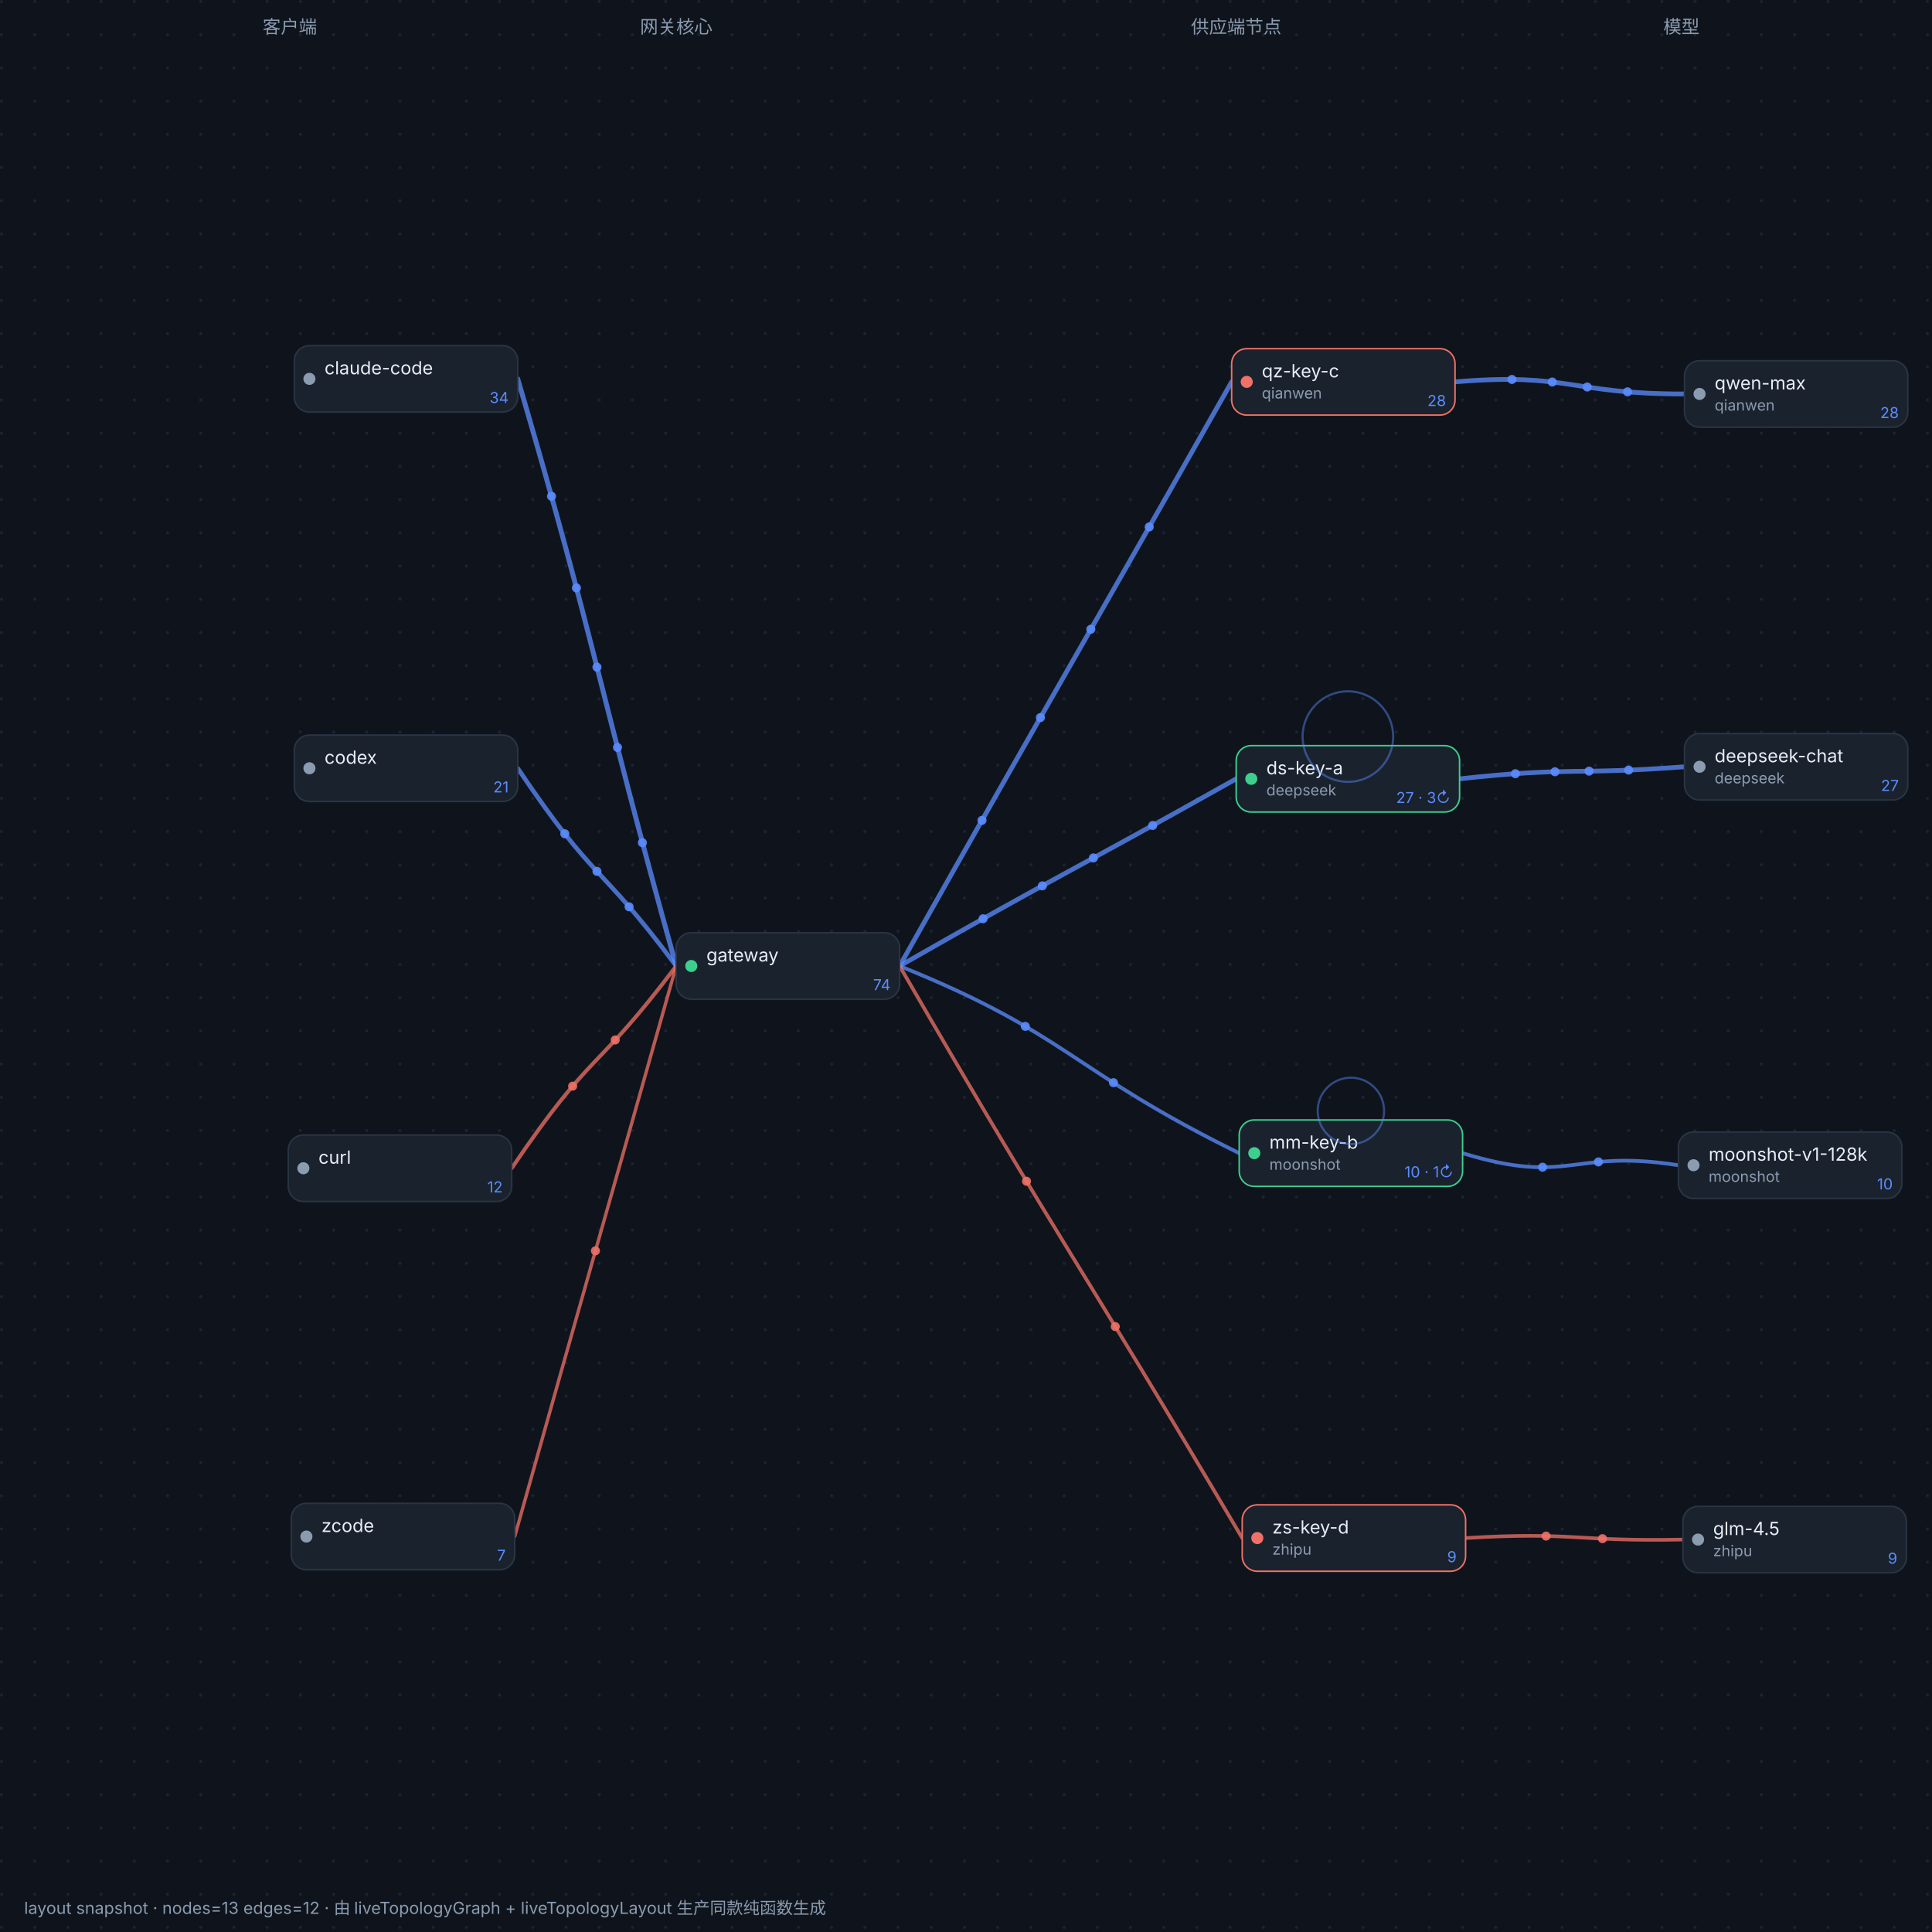
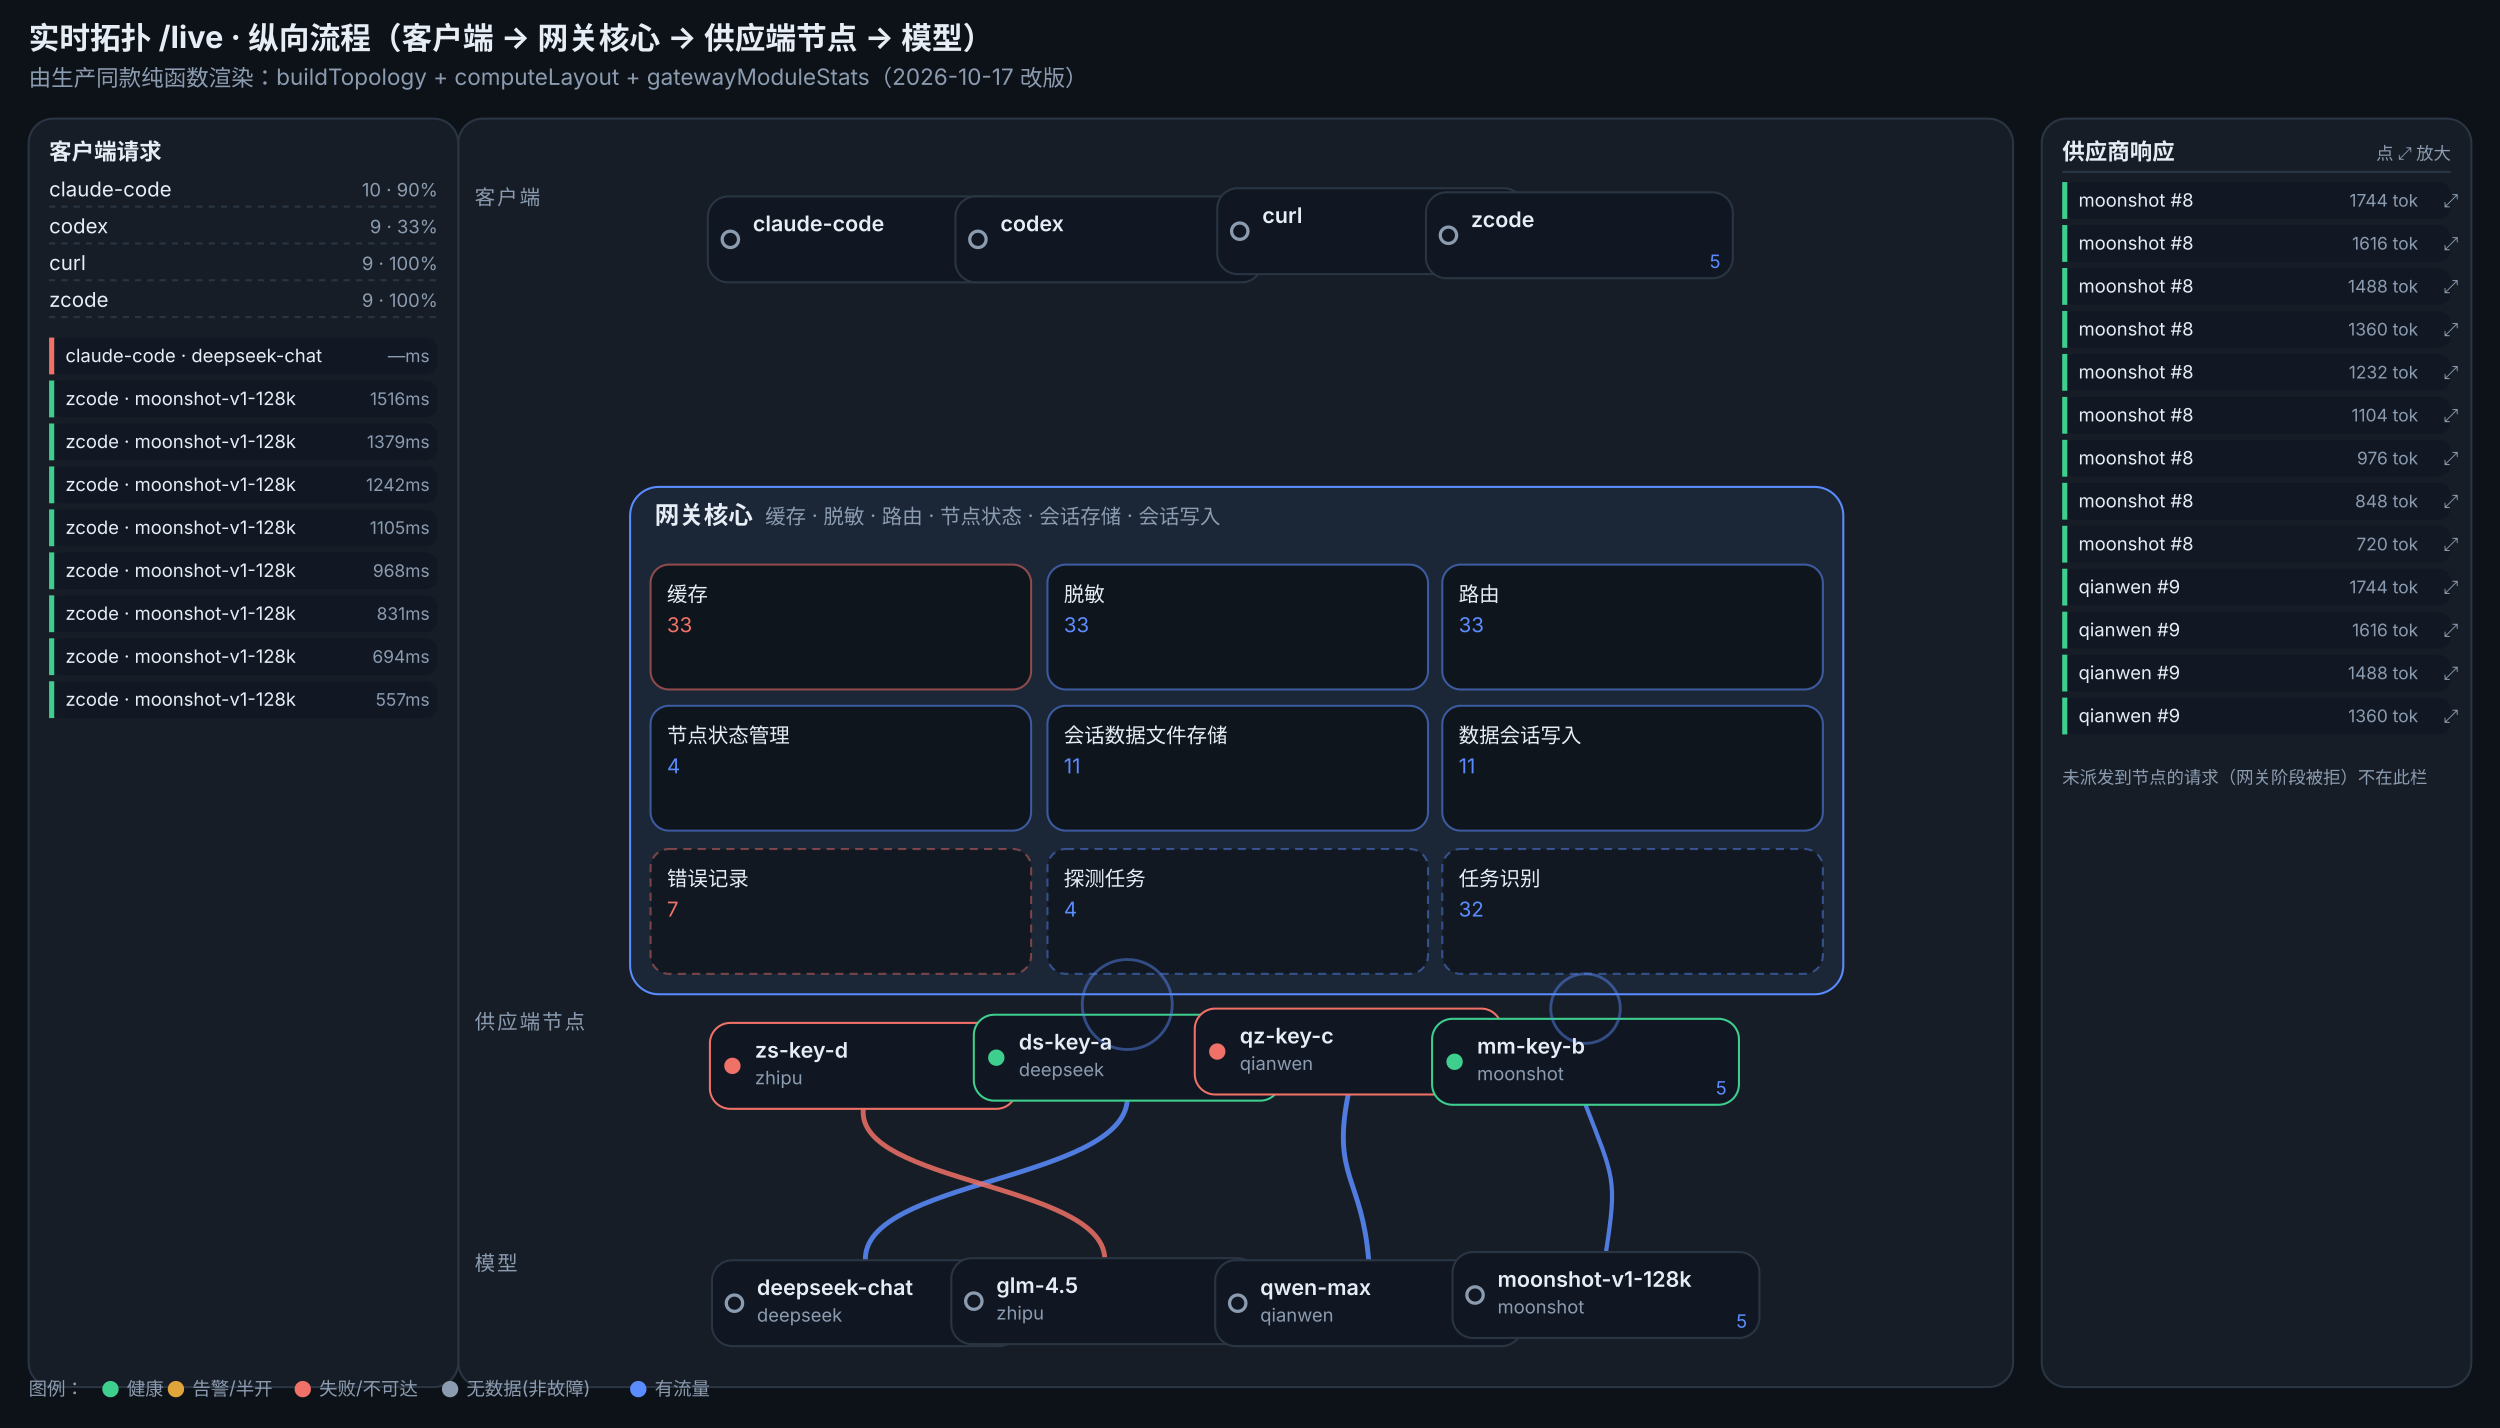
- <svg xmlns="http://www.w3.org/2000/svg" width="1280" height="1280" viewBox="0 0 1280 1280">
-   <rect width="1280" height="1280" fill="#0f141c" />
-   <defs>
-     <pattern id="g" width="22" height="22" patternUnits="userSpaceOnUse">
-       <circle cx="1" cy="1" r="1" fill="#1c2333" />
-     </pattern>
-   </defs>
-   <rect width="1280" height="1280" fill="url(#g)" />
-   <path d="M343 251 C395.5 429.732 395.5 451.807 448 640" fill="none" stroke="#5b8cff" stroke-width="3.27" opacity="0.75" stroke-linecap="round" />
-   <circle cx="365.4" cy="328.8" r="3" fill="#5b8cff" opacity="0.9" />
-   <circle cx="381.9" cy="389.5" r="3" fill="#5b8cff" opacity="0.9" />
-   <circle cx="395.5" cy="442.0" r="3" fill="#5b8cff" opacity="0.9" />
-   <circle cx="409.1" cy="495.2" r="3" fill="#5b8cff" opacity="0.9" />
-   <circle cx="425.6" cy="558.3" r="3" fill="#5b8cff" opacity="0.9" />
-   <path d="M596 640 C707.5 576.272 707.5 578.691 819 516" fill="none" stroke="#5b8cff" stroke-width="3.12" opacity="0.75" stroke-linecap="round" />
-   <circle cx="651.3" cy="608.7" r="3" fill="#5b8cff" opacity="0.9" />
-   <circle cx="690.6" cy="586.9" r="3" fill="#5b8cff" opacity="0.9" />
-   <circle cx="724.4" cy="568.4" r="3" fill="#5b8cff" opacity="0.9" />
-   <circle cx="763.7" cy="546.9" r="3" fill="#5b8cff" opacity="0.9" />
-   <path d="M967 516 C1041.5 507.86 1041.5 513.656 1116 508" fill="none" stroke="#5b8cff" stroke-width="3.12" opacity="0.75" stroke-linecap="round" />
-   <circle cx="1004.0" cy="512.6" r="3" fill="#5b8cff" opacity="0.9" />
-   <circle cx="1030.2" cy="511.3" r="3" fill="#5b8cff" opacity="0.9" />
-   <circle cx="1052.8" cy="510.9" r="3" fill="#5b8cff" opacity="0.9" />
-   <circle cx="1079.0" cy="510.2" r="3" fill="#5b8cff" opacity="0.9" />
-   <path d="M596 640 C706 444.988 706 447.105 816 253" fill="none" stroke="#5b8cff" stroke-width="3.14" opacity="0.75" stroke-linecap="round" />
-   <circle cx="650.6" cy="543.5" r="3" fill="#5b8cff" opacity="0.9" />
-   <circle cx="689.3" cy="475.4" r="3" fill="#5b8cff" opacity="0.9" />
-   <circle cx="722.7" cy="416.9" r="3" fill="#5b8cff" opacity="0.9" />
-   <circle cx="761.4" cy="349.1" r="3" fill="#5b8cff" opacity="0.9" />
-   <path d="M964 253 C1040 246.632 1040 261.147 1116 261" fill="none" stroke="#5b8cff" stroke-width="3.14" opacity="0.75" stroke-linecap="round" />
-   <circle cx="1001.7" cy="251.4" r="3" fill="#5b8cff" opacity="0.9" />
-   <circle cx="1028.4" cy="253.1" r="3" fill="#5b8cff" opacity="0.9" />
-   <circle cx="1051.6" cy="256.4" r="3" fill="#5b8cff" opacity="0.9" />
-   <circle cx="1078.3" cy="259.6" r="3" fill="#5b8cff" opacity="0.9" />
-   <path d="M343 509 C395.5 586.92 395.5 569.532 448 640" fill="none" stroke="#5b8cff" stroke-width="2.95" opacity="0.75" stroke-linecap="round" />
-   <circle cx="374.2" cy="552.4" r="3" fill="#5b8cff" opacity="0.9" />
-   <circle cx="395.5" cy="577.3" r="3" fill="#5b8cff" opacity="0.9" />
-   <circle cx="416.8" cy="600.8" r="3" fill="#5b8cff" opacity="0.9" />
-   <path d="M339 774 C393.5 693.608 393.5 712.357 448 640" fill="none" stroke="#f07167" stroke-width="2.58" opacity="0.75" stroke-linecap="round" />
-   <circle cx="379.4" cy="719.6" r="3" fill="#f07167" opacity="0.9" />
-   <circle cx="407.6" cy="689.0" r="3" fill="#f07167" opacity="0.9" />
-   <path d="M596 640 C708.5 685.332 708.5 708.667 821 764" fill="none" stroke="#5b8cff" stroke-width="2.47" opacity="0.75" stroke-linecap="round" />
-   <circle cx="679.3" cy="680.0" r="3" fill="#5b8cff" opacity="0.9" />
-   <circle cx="737.7" cy="717.3" r="3" fill="#5b8cff" opacity="0.9" />
-   <path d="M969 764 C1040.5 785.892 1040.5 760.843 1112 772" fill="none" stroke="#5b8cff" stroke-width="2.47" opacity="0.75" stroke-linecap="round" />
-   <circle cx="1022.0" cy="773.3" r="3" fill="#5b8cff" opacity="0.9" />
-   <circle cx="1059.0" cy="769.8" r="3" fill="#5b8cff" opacity="0.9" />
-   <path d="M596 640 C709.5 835.764 709.5 826.994 823 1019" fill="none" stroke="#f07167" stroke-width="2.40" opacity="0.75" stroke-linecap="round" />
-   <circle cx="680.1" cy="782.6" r="3" fill="#f07167" opacity="0.9" />
-   <circle cx="738.9" cy="878.9" r="3" fill="#f07167" opacity="0.9" />
-   <path d="M971 1019 C1043 1014.676 1043 1021.43 1115 1020" fill="none" stroke="#f07167" stroke-width="2.40" opacity="0.75" stroke-linecap="round" />
-   <circle cx="1024.3" cy="1017.7" r="3" fill="#f07167" opacity="0.9" />
-   <circle cx="1061.7" cy="1019.4" r="3" fill="#f07167" opacity="0.9" />
-   <path d="M341 1018 C394.5 827.74 394.5 829.504 448 640" fill="none" stroke="#f07167" stroke-width="2.24" opacity="0.75" stroke-linecap="round" />
-   <circle cx="394.5" cy="828.7" r="3" fill="#f07167" opacity="0.9" />
-   <text x="192" y="22" fill="#8b9bb0" font-size="12" text-anchor="middle" font-family="-apple-system,sans-serif">客户端</text>
-   <text x="448" y="22" fill="#8b9bb0" font-size="12" text-anchor="middle" font-family="-apple-system,sans-serif">网关核心</text>
-   <text x="819" y="22" fill="#8b9bb0" font-size="12" text-anchor="middle" font-family="-apple-system,sans-serif">供应端节点</text>
-   <text x="1114" y="22" fill="#8b9bb0" font-size="12" text-anchor="middle" font-family="-apple-system,sans-serif">模型</text>
-   <rect x="195" y="229" width="148" height="44" rx="10" fill="#1a222d" stroke="#2a3544" />
-   <circle cx="205" cy="251" r="4" fill="#8b9bb0" />
-   <text x="215" y="248" fill="#e8eef7" font-size="12" font-family="-apple-system,sans-serif">claude-code</text>
-   <text x="337" y="267" fill="#5b8cff" font-size="10" text-anchor="end" font-family="-apple-system,sans-serif">34</text>
-   <rect x="195" y="487" width="148" height="44" rx="10" fill="#1a222d" stroke="#2a3544" />
-   <circle cx="205" cy="509" r="4" fill="#8b9bb0" />
-   <text x="215" y="506" fill="#e8eef7" font-size="12" font-family="-apple-system,sans-serif">codex</text>
-   <text x="337" y="525" fill="#5b8cff" font-size="10" text-anchor="end" font-family="-apple-system,sans-serif">21</text>
-   <rect x="191" y="752" width="148" height="44" rx="10" fill="#1a222d" stroke="#2a3544" />
-   <circle cx="201" cy="774" r="4" fill="#8b9bb0" />
-   <text x="211" y="771" fill="#e8eef7" font-size="12" font-family="-apple-system,sans-serif">curl</text>
-   <text x="333" y="790" fill="#5b8cff" font-size="10" text-anchor="end" font-family="-apple-system,sans-serif">12</text>
-   <rect x="193" y="996" width="148" height="44" rx="10" fill="#1a222d" stroke="#2a3544" />
-   <circle cx="203" cy="1018" r="4" fill="#8b9bb0" />
-   <text x="213" y="1015" fill="#e8eef7" font-size="12" font-family="-apple-system,sans-serif">zcode</text>
-   <text x="335" y="1034" fill="#5b8cff" font-size="10" text-anchor="end" font-family="-apple-system,sans-serif">7</text>
-   <rect x="448" y="618" width="148" height="44" rx="10" fill="#1a222d" stroke="#2a3544" />
-   <circle cx="458" cy="640" r="4" fill="#3ecf8e" />
-   <text x="468" y="637" fill="#e8eef7" font-size="12" font-family="-apple-system,sans-serif">gateway</text>
-   <text x="590" y="656" fill="#5b8cff" font-size="10" text-anchor="end" font-family="-apple-system,sans-serif">74</text>
-   <rect x="816" y="231" width="148" height="44" rx="10" fill="#1a222d" stroke="#f07167" />
-   <circle cx="826" cy="253" r="4" fill="#f07167" />
-   <text x="836" y="250" fill="#e8eef7" font-size="12" font-family="-apple-system,sans-serif">qz-key-c</text>
-   <text x="836" y="264" fill="#8b9bb0" font-size="10" font-family="-apple-system,sans-serif">qianwen</text>
-   <text x="958" y="269" fill="#5b8cff" font-size="10" text-anchor="end" font-family="-apple-system,sans-serif">28</text>
-   <rect x="819" y="494" width="148" height="44" rx="10" fill="#1a222d" stroke="#3ecf8e" />
-   <circle cx="829" cy="516" r="4" fill="#3ecf8e" />
-   <text x="839" y="513" fill="#e8eef7" font-size="12" font-family="-apple-system,sans-serif">ds-key-a</text>
-   <text x="839" y="527" fill="#8b9bb0" font-size="10" font-family="-apple-system,sans-serif">deepseek</text>
-   <text x="961" y="532" fill="#5b8cff" font-size="10" text-anchor="end" font-family="-apple-system,sans-serif">27 · 3↻</text>
-   <circle cx="893" cy="488" r="30" fill="none" stroke="#5b8cff" stroke-width="1.4" opacity="0.45" />
-   <rect x="821" y="742" width="148" height="44" rx="10" fill="#1a222d" stroke="#3ecf8e" />
-   <circle cx="831" cy="764" r="4" fill="#3ecf8e" />
-   <text x="841" y="761" fill="#e8eef7" font-size="12" font-family="-apple-system,sans-serif">mm-key-b</text>
-   <text x="841" y="775" fill="#8b9bb0" font-size="10" font-family="-apple-system,sans-serif">moonshot</text>
-   <text x="963" y="780" fill="#5b8cff" font-size="10" text-anchor="end" font-family="-apple-system,sans-serif">10 · 1↻</text>
-   <circle cx="895" cy="736" r="22" fill="none" stroke="#5b8cff" stroke-width="1.4" opacity="0.45" />
-   <rect x="823" y="997" width="148" height="44" rx="10" fill="#1a222d" stroke="#f07167" />
-   <circle cx="833" cy="1019" r="4" fill="#f07167" />
-   <text x="843" y="1016" fill="#e8eef7" font-size="12" font-family="-apple-system,sans-serif">zs-key-d</text>
-   <text x="843" y="1030" fill="#8b9bb0" font-size="10" font-family="-apple-system,sans-serif">zhipu</text>
-   <text x="965" y="1035" fill="#5b8cff" font-size="10" text-anchor="end" font-family="-apple-system,sans-serif">9</text>
-   <rect x="1116" y="239" width="148" height="44" rx="10" fill="#1a222d" stroke="#2a3544" />
-   <circle cx="1126" cy="261" r="4" fill="#8b9bb0" />
-   <text x="1136" y="258" fill="#e8eef7" font-size="12" font-family="-apple-system,sans-serif">qwen-max</text>
-   <text x="1136" y="272" fill="#8b9bb0" font-size="10" font-family="-apple-system,sans-serif">qianwen</text>
-   <text x="1258" y="277" fill="#5b8cff" font-size="10" text-anchor="end" font-family="-apple-system,sans-serif">28</text>
-   <rect x="1116" y="486" width="148" height="44" rx="10" fill="#1a222d" stroke="#2a3544" />
-   <circle cx="1126" cy="508" r="4" fill="#8b9bb0" />
-   <text x="1136" y="505" fill="#e8eef7" font-size="12" font-family="-apple-system,sans-serif">deepseek-chat</text>
-   <text x="1136" y="519" fill="#8b9bb0" font-size="10" font-family="-apple-system,sans-serif">deepseek</text>
-   <text x="1258" y="524" fill="#5b8cff" font-size="10" text-anchor="end" font-family="-apple-system,sans-serif">27</text>
-   <rect x="1112" y="750" width="148" height="44" rx="10" fill="#1a222d" stroke="#2a3544" />
-   <circle cx="1122" cy="772" r="4" fill="#8b9bb0" />
-   <text x="1132" y="769" fill="#e8eef7" font-size="12" font-family="-apple-system,sans-serif">moonshot-v1-128k</text>
-   <text x="1132" y="783" fill="#8b9bb0" font-size="10" font-family="-apple-system,sans-serif">moonshot</text>
-   <text x="1254" y="788" fill="#5b8cff" font-size="10" text-anchor="end" font-family="-apple-system,sans-serif">10</text>
-   <rect x="1115" y="998" width="148" height="44" rx="10" fill="#1a222d" stroke="#2a3544" />
-   <circle cx="1125" cy="1020" r="4" fill="#8b9bb0" />
-   <text x="1135" y="1017" fill="#e8eef7" font-size="12" font-family="-apple-system,sans-serif">glm-4.5</text>
-   <text x="1135" y="1031" fill="#8b9bb0" font-size="10" font-family="-apple-system,sans-serif">zhipu</text>
-   <text x="1257" y="1036" fill="#5b8cff" font-size="10" text-anchor="end" font-family="-apple-system,sans-serif">9</text>
-   <text x="16" y="1268" fill="#8b9bb0" font-size="11" font-family="-apple-system,sans-serif">layout snapshot · nodes=13 edges=12 · 由 liveTopologyGraph + liveTopologyLayout 生产同款纯函数生成</text>
+ <svg xmlns="http://www.w3.org/2000/svg" width="1222" height="698" viewBox="0 0 1222 698" font-family="-apple-system,BlinkMacSystemFont,'PingFang SC','Hiragino Sans GB','Microsoft YaHei',sans-serif">
+   <rect width="1222" height="698" fill="#0d1218" />
+   <text x="14" y="24" fill="#e6edf5" font-size="15" font-weight="700">实时拓扑 /live · 纵向流程（客户端 → 网关核心 → 供应端节点 → 模型）</text>
+   <text x="14" y="42" fill="#8b9bb0" font-size="11">由生产同款纯函数渲染：buildTopology + computeLayout + gatewayModuleStats（2026-10-17 改版）</text>
+   <g transform="translate(224,58)">
+     <rect width="760" height="620" rx="12" fill="#161d26" stroke="#2a3544" />
+     <text x="8" y="42" fill="#8b9bb0" font-size="10" letter-spacing="1">客户端</text>
+     <text x="8" y="445" fill="#8b9bb0" font-size="10" letter-spacing="1">供应端节点</text>
+     <text x="8" y="563" fill="#8b9bb0" font-size="10" letter-spacing="1">模型</text>
+     <rect x="84" y="180" width="593" height="248" rx="14" fill="#5b8cff14" stroke="#5b8cff" />
+     <text x="96" y="198" fill="#e6edf5" font-size="12" font-weight="700">网关核心</text>
+     <text x="150" y="198" fill="#8b9bb0" font-size="10">缓存 · 脱敏 · 路由 · 节点状态 · 会话存储 · 会话写入</text>
+     <g transform="translate(84,180)">
+       <rect x="10" y="38" width="186" height="61" rx="9" fill="#0f151d" stroke="#f07167" stroke-opacity="0.55" opacity="1" />
+       <text x="18" y="56" fill="#e6edf5" font-size="10">缓存</text>
+       <text x="18" y="71" fill="#f07167" font-size="10" font-variant-numeric="tabular-nums">33</text>
+       <rect x="204" y="38" width="186" height="61" rx="9" fill="#0f151d" stroke="#5b8cff" stroke-opacity="0.55" opacity="1" />
+       <text x="212" y="56" fill="#e6edf5" font-size="10">脱敏</text>
+       <text x="212" y="71" fill="#5b8cff" font-size="10" font-variant-numeric="tabular-nums">33</text>
+       <rect x="397" y="38" width="186" height="61" rx="9" fill="#0f151d" stroke="#5b8cff" stroke-opacity="0.55" opacity="1" />
+       <text x="405" y="56" fill="#e6edf5" font-size="10">路由</text>
+       <text x="405" y="71" fill="#5b8cff" font-size="10" font-variant-numeric="tabular-nums">33</text>
+       <rect x="10" y="107" width="186" height="61" rx="9" fill="#0f151d" stroke="#5b8cff" stroke-opacity="0.55" opacity="1" />
+       <text x="18" y="125" fill="#e6edf5" font-size="10">节点状态管理</text>
+       <text x="18" y="140" fill="#5b8cff" font-size="10" font-variant-numeric="tabular-nums">4</text>
+       <rect x="204" y="107" width="186" height="61" rx="9" fill="#0f151d" stroke="#5b8cff" stroke-opacity="0.55" opacity="1" />
+       <text x="212" y="125" fill="#e6edf5" font-size="10">会话数据文件存储</text>
+       <text x="212" y="140" fill="#5b8cff" font-size="10" font-variant-numeric="tabular-nums">11</text>
+       <rect x="397" y="107" width="186" height="61" rx="9" fill="#0f151d" stroke="#5b8cff" stroke-opacity="0.55" opacity="1" />
+       <text x="405" y="125" fill="#e6edf5" font-size="10">数据会话写入</text>
+       <text x="405" y="140" fill="#5b8cff" font-size="10" font-variant-numeric="tabular-nums">11</text>
+       <rect x="10" y="177" width="186" height="61" rx="9" fill="#0f151d" stroke="#f07167" stroke-opacity="0.55" stroke-dasharray="4 3" opacity="0.82" />
+       <text x="18" y="195" fill="#e6edf5" font-size="10">错误记录</text>
+       <text x="18" y="210" fill="#f07167" font-size="10" font-variant-numeric="tabular-nums">7</text>
+       <rect x="204" y="177" width="186" height="61" rx="9" fill="#0f151d" stroke="#5b8cff" stroke-opacity="0.55" stroke-dasharray="4 3" opacity="0.82" />
+       <text x="212" y="195" fill="#e6edf5" font-size="10">探测任务</text>
+       <text x="212" y="210" fill="#5b8cff" font-size="10" font-variant-numeric="tabular-nums">4</text>
+       <rect x="397" y="177" width="186" height="61" rx="9" fill="#0f151d" stroke="#5b8cff" stroke-opacity="0.55" stroke-dasharray="4 3" opacity="0.82" />
+       <text x="405" y="195" fill="#e6edf5" font-size="10">任务识别</text>
+       <text x="405" y="210" fill="#5b8cff" font-size="10" font-variant-numeric="tabular-nums">32</text>
+     </g>
+     <path d="M327,480 C323.78,519 197.712,519 199,558" fill="none" stroke="#5b8cff" stroke-width="2.4" stroke-opacity="0.85" />
+     <path d="M198,484 C194.248,520.5 314.499,520.5 316,557" fill="none" stroke="#f07167" stroke-width="2.4" stroke-opacity="0.85" />
+     <path d="M435,477 C426.936,517.5 441.774,517.5 445,558" fill="none" stroke="#5b8cff" stroke-width="2.4" stroke-opacity="0.85" />
+     <path d="M551,482 C564.916,518 566.566,518 561,554" fill="none" stroke="#5b8cff" stroke-width="2.045" stroke-opacity="0.85" />
+     <rect x="122" y="38" width="150" height="42" rx="10" fill="#101722" stroke="#2a3544" />
+     <circle cx="133" cy="59" r="4" fill="none" stroke="#8b9bb0" stroke-width="1.6" />
+     <text x="144" y="55" fill="#e6edf5" font-size="10.5" font-weight="600">claude-code</text>
+     <text x="266" y="75" fill="#5b8cff" font-size="9" text-anchor="end" font-variant-numeric="tabular-nums">10</text>
+     <rect x="243" y="38" width="150" height="42" rx="10" fill="#101722" stroke="#2a3544" />
+     <circle cx="254" cy="59" r="4" fill="none" stroke="#8b9bb0" stroke-width="1.6" />
+     <text x="265" y="55" fill="#e6edf5" font-size="10.5" font-weight="600">codex</text>
+     <text x="387" y="75" fill="#5b8cff" font-size="9" text-anchor="end" font-variant-numeric="tabular-nums">9</text>
+     <rect x="371" y="34" width="150" height="42" rx="10" fill="#101722" stroke="#2a3544" />
+     <circle cx="382" cy="55" r="4" fill="none" stroke="#8b9bb0" stroke-width="1.6" />
+     <text x="393" y="51" fill="#e6edf5" font-size="10.5" font-weight="600">curl</text>
+     <text x="515" y="71" fill="#5b8cff" font-size="9" text-anchor="end" font-variant-numeric="tabular-nums">9</text>
+     <rect x="473" y="36" width="150" height="42" rx="10" fill="#101722" stroke="#2a3544" />
+     <circle cx="484" cy="57" r="4" fill="none" stroke="#8b9bb0" stroke-width="1.6" />
+     <text x="495" y="53" fill="#e6edf5" font-size="10.5" font-weight="600">zcode</text>
+     <text x="617" y="73" fill="#5b8cff" font-size="9" text-anchor="end" font-variant-numeric="tabular-nums">5</text>
+     <rect x="123" y="442" width="150" height="42" rx="10" fill="#101722" stroke="#f07167" />
+     <circle cx="134" cy="463" r="4" fill="#f07167" />
+     <text x="145" y="459" fill="#e6edf5" font-size="10.5" font-weight="600">zs-key-d</text>
+     <text x="145" y="472" fill="#8b9bb0" font-size="9">zhipu</text>
+     <text x="267" y="479" fill="#5b8cff" font-size="9" text-anchor="end" font-variant-numeric="tabular-nums">9</text>
+     <rect x="252" y="438" width="150" height="42" rx="10" fill="#101722" stroke="#3ecf8e" />
+     <circle cx="263" cy="459" r="4" fill="#3ecf8e" />
+     <circle cx="327" cy="433" r="22" fill="none" stroke="#5b8cff" stroke-opacity="0.45" stroke-width="1.4" />
+     <text x="274" y="455" fill="#e6edf5" font-size="10.5" font-weight="600">ds-key-a</text>
+     <text x="274" y="468" fill="#8b9bb0" font-size="9">deepseek</text>
+     <text x="396" y="475" fill="#5b8cff" font-size="9" text-anchor="end" font-variant-numeric="tabular-nums">9</text>
+     <rect x="360" y="435" width="150" height="42" rx="10" fill="#101722" stroke="#f07167" />
+     <circle cx="371" cy="456" r="4" fill="#f07167" />
+     <text x="382" y="452" fill="#e6edf5" font-size="10.5" font-weight="600">qz-key-c</text>
+     <text x="382" y="465" fill="#8b9bb0" font-size="9">qianwen</text>
+     <text x="504" y="472" fill="#5b8cff" font-size="9" text-anchor="end" font-variant-numeric="tabular-nums">9</text>
+     <rect x="476" y="440" width="150" height="42" rx="10" fill="#101722" stroke="#3ecf8e" />
+     <circle cx="487" cy="461" r="4" fill="#3ecf8e" />
+     <circle cx="551" cy="435" r="17" fill="none" stroke="#5b8cff" stroke-opacity="0.45" stroke-width="1.4" />
+     <text x="498" y="457" fill="#e6edf5" font-size="10.5" font-weight="600">mm-key-b</text>
+     <text x="498" y="470" fill="#8b9bb0" font-size="9">moonshot</text>
+     <text x="620" y="477" fill="#5b8cff" font-size="9" text-anchor="end" font-variant-numeric="tabular-nums">5</text>
+     <rect x="124" y="558" width="150" height="42" rx="10" fill="#101722" stroke="#2a3544" />
+     <circle cx="135" cy="579" r="4" fill="none" stroke="#8b9bb0" stroke-width="1.6" />
+     <text x="146" y="575" fill="#e6edf5" font-size="10.5" font-weight="600">deepseek-chat</text>
+     <text x="146" y="588" fill="#8b9bb0" font-size="9">deepseek</text>
+     <text x="268" y="595" fill="#5b8cff" font-size="9" text-anchor="end" font-variant-numeric="tabular-nums">10</text>
+     <rect x="241" y="557" width="150" height="42" rx="10" fill="#101722" stroke="#2a3544" />
+     <circle cx="252" cy="578" r="4" fill="none" stroke="#8b9bb0" stroke-width="1.6" />
+     <text x="263" y="574" fill="#e6edf5" font-size="10.5" font-weight="600">glm-4.5</text>
+     <text x="263" y="587" fill="#8b9bb0" font-size="9">zhipu</text>
+     <text x="385" y="594" fill="#5b8cff" font-size="9" text-anchor="end" font-variant-numeric="tabular-nums">9</text>
+     <rect x="370" y="558" width="150" height="42" rx="10" fill="#101722" stroke="#2a3544" />
+     <circle cx="381" cy="579" r="4" fill="none" stroke="#8b9bb0" stroke-width="1.6" />
+     <text x="392" y="575" fill="#e6edf5" font-size="10.5" font-weight="600">qwen-max</text>
+     <text x="392" y="588" fill="#8b9bb0" font-size="9">qianwen</text>
+     <text x="514" y="595" fill="#5b8cff" font-size="9" text-anchor="end" font-variant-numeric="tabular-nums">9</text>
+     <rect x="486" y="554" width="150" height="42" rx="10" fill="#101722" stroke="#2a3544" />
+     <circle cx="497" cy="575" r="4" fill="none" stroke="#8b9bb0" stroke-width="1.6" />
+     <text x="508" y="571" fill="#e6edf5" font-size="10.5" font-weight="600">moonshot-v1-128k</text>
+     <text x="508" y="584" fill="#8b9bb0" font-size="9">moonshot</text>
+     <text x="630" y="591" fill="#5b8cff" font-size="9" text-anchor="end" font-variant-numeric="tabular-nums">5</text>
+   </g>
+   <g transform="translate(14,58)">
+     <rect width="210" height="620" rx="12" fill="#161d26" stroke="#2a3544" />
+     <text x="10" y="20" fill="#e6edf5" font-size="11" font-weight="700">客户端请求</text>
+     <text x="10" y="38" fill="#e6edf5" font-size="10">claude-code</text>
+     <text x="200" y="38" fill="#8b9bb0" font-size="9" text-anchor="end">10 · 90%</text>
+     <line x1="10" y1="43" x2="200" y2="43" stroke="#2a3544" stroke-dasharray="3 3" />
+     <text x="10" y="56" fill="#e6edf5" font-size="10">codex</text>
+     <text x="200" y="56" fill="#8b9bb0" font-size="9" text-anchor="end">9 · 33%</text>
+     <line x1="10" y1="61" x2="200" y2="61" stroke="#2a3544" stroke-dasharray="3 3" />
+     <text x="10" y="74" fill="#e6edf5" font-size="10">curl</text>
+     <text x="200" y="74" fill="#8b9bb0" font-size="9" text-anchor="end">9 · 100%</text>
+     <line x1="10" y1="79" x2="200" y2="79" stroke="#2a3544" stroke-dasharray="3 3" />
+     <text x="10" y="92" fill="#e6edf5" font-size="10">zcode</text>
+     <text x="200" y="92" fill="#8b9bb0" font-size="9" text-anchor="end">9 · 100%</text>
+     <line x1="10" y1="97" x2="200" y2="97" stroke="#2a3544" stroke-dasharray="3 3" />
+     <rect x="10" y="107" width="190" height="18" rx="6" fill="#111823" />
+     <rect x="10" y="107" width="2.5" height="18" fill="#f07167" />
+     <text x="18" y="119" fill="#e6edf5" font-size="9">claude-code · deepseek-chat</text>
+     <text x="196" y="119" fill="#8b9bb0" font-size="8.5" text-anchor="end">—ms</text>
+     <rect x="10" y="128" width="190" height="18" rx="6" fill="#111823" />
+     <rect x="10" y="128" width="2.5" height="18" fill="#3ecf8e" />
+     <text x="18" y="140" fill="#e6edf5" font-size="9">zcode · moonshot-v1-128k</text>
+     <text x="196" y="140" fill="#8b9bb0" font-size="8.5" text-anchor="end">1516ms</text>
+     <rect x="10" y="149" width="190" height="18" rx="6" fill="#111823" />
+     <rect x="10" y="149" width="2.5" height="18" fill="#3ecf8e" />
+     <text x="18" y="161" fill="#e6edf5" font-size="9">zcode · moonshot-v1-128k</text>
+     <text x="196" y="161" fill="#8b9bb0" font-size="8.5" text-anchor="end">1379ms</text>
+     <rect x="10" y="170" width="190" height="18" rx="6" fill="#111823" />
+     <rect x="10" y="170" width="2.5" height="18" fill="#3ecf8e" />
+     <text x="18" y="182" fill="#e6edf5" font-size="9">zcode · moonshot-v1-128k</text>
+     <text x="196" y="182" fill="#8b9bb0" font-size="8.5" text-anchor="end">1242ms</text>
+     <rect x="10" y="191" width="190" height="18" rx="6" fill="#111823" />
+     <rect x="10" y="191" width="2.5" height="18" fill="#3ecf8e" />
+     <text x="18" y="203" fill="#e6edf5" font-size="9">zcode · moonshot-v1-128k</text>
+     <text x="196" y="203" fill="#8b9bb0" font-size="8.5" text-anchor="end">1105ms</text>
+     <rect x="10" y="212" width="190" height="18" rx="6" fill="#111823" />
+     <rect x="10" y="212" width="2.5" height="18" fill="#3ecf8e" />
+     <text x="18" y="224" fill="#e6edf5" font-size="9">zcode · moonshot-v1-128k</text>
+     <text x="196" y="224" fill="#8b9bb0" font-size="8.5" text-anchor="end">968ms</text>
+     <rect x="10" y="233" width="190" height="18" rx="6" fill="#111823" />
+     <rect x="10" y="233" width="2.5" height="18" fill="#3ecf8e" />
+     <text x="18" y="245" fill="#e6edf5" font-size="9">zcode · moonshot-v1-128k</text>
+     <text x="196" y="245" fill="#8b9bb0" font-size="8.5" text-anchor="end">831ms</text>
+     <rect x="10" y="254" width="190" height="18" rx="6" fill="#111823" />
+     <rect x="10" y="254" width="2.5" height="18" fill="#3ecf8e" />
+     <text x="18" y="266" fill="#e6edf5" font-size="9">zcode · moonshot-v1-128k</text>
+     <text x="196" y="266" fill="#8b9bb0" font-size="8.5" text-anchor="end">694ms</text>
+     <rect x="10" y="275" width="190" height="18" rx="6" fill="#111823" />
+     <rect x="10" y="275" width="2.5" height="18" fill="#3ecf8e" />
+     <text x="18" y="287" fill="#e6edf5" font-size="9">zcode · moonshot-v1-128k</text>
+     <text x="196" y="287" fill="#8b9bb0" font-size="8.5" text-anchor="end">557ms</text>
+   </g>
+   <g transform="translate(998,58)">
+     <rect width="210" height="620" rx="12" fill="#161d26" stroke="#2a3544" />
+     <text x="10" y="20" fill="#e6edf5" font-size="11" font-weight="700">供应商响应</text>
+     <text x="200" y="20" fill="#8b9bb0" font-size="8.5" text-anchor="end">点 ⤢ 放大</text>
+     <line x1="10" y1="26" x2="200" y2="26" stroke="#2a3544" />
+     <rect x="10" y="31" width="190" height="18" rx="6" fill="#111823" />
+     <rect x="10" y="31" width="2.5" height="18" fill="#3ecf8e" />
+     <text x="18" y="43" fill="#e6edf5" font-size="9">moonshot #8</text>
+     <text x="184" y="43" fill="#8b9bb0" font-size="8.5" text-anchor="end">1744 tok</text>
+     <text x="200" y="43" fill="#8b9bb0" font-size="9" text-anchor="middle">⤢</text>
+     <rect x="10" y="52" width="190" height="18" rx="6" fill="#111823" />
+     <rect x="10" y="52" width="2.5" height="18" fill="#3ecf8e" />
+     <text x="18" y="64" fill="#e6edf5" font-size="9">moonshot #8</text>
+     <text x="184" y="64" fill="#8b9bb0" font-size="8.5" text-anchor="end">1616 tok</text>
+     <text x="200" y="64" fill="#8b9bb0" font-size="9" text-anchor="middle">⤢</text>
+     <rect x="10" y="73" width="190" height="18" rx="6" fill="#111823" />
+     <rect x="10" y="73" width="2.5" height="18" fill="#3ecf8e" />
+     <text x="18" y="85" fill="#e6edf5" font-size="9">moonshot #8</text>
+     <text x="184" y="85" fill="#8b9bb0" font-size="8.5" text-anchor="end">1488 tok</text>
+     <text x="200" y="85" fill="#8b9bb0" font-size="9" text-anchor="middle">⤢</text>
+     <rect x="10" y="94" width="190" height="18" rx="6" fill="#111823" />
+     <rect x="10" y="94" width="2.5" height="18" fill="#3ecf8e" />
+     <text x="18" y="106" fill="#e6edf5" font-size="9">moonshot #8</text>
+     <text x="184" y="106" fill="#8b9bb0" font-size="8.5" text-anchor="end">1360 tok</text>
+     <text x="200" y="106" fill="#8b9bb0" font-size="9" text-anchor="middle">⤢</text>
+     <rect x="10" y="115" width="190" height="18" rx="6" fill="#111823" />
+     <rect x="10" y="115" width="2.5" height="18" fill="#3ecf8e" />
+     <text x="18" y="127" fill="#e6edf5" font-size="9">moonshot #8</text>
+     <text x="184" y="127" fill="#8b9bb0" font-size="8.5" text-anchor="end">1232 tok</text>
+     <text x="200" y="127" fill="#8b9bb0" font-size="9" text-anchor="middle">⤢</text>
+     <rect x="10" y="136" width="190" height="18" rx="6" fill="#111823" />
+     <rect x="10" y="136" width="2.5" height="18" fill="#3ecf8e" />
+     <text x="18" y="148" fill="#e6edf5" font-size="9">moonshot #8</text>
+     <text x="184" y="148" fill="#8b9bb0" font-size="8.5" text-anchor="end">1104 tok</text>
+     <text x="200" y="148" fill="#8b9bb0" font-size="9" text-anchor="middle">⤢</text>
+     <rect x="10" y="157" width="190" height="18" rx="6" fill="#111823" />
+     <rect x="10" y="157" width="2.5" height="18" fill="#3ecf8e" />
+     <text x="18" y="169" fill="#e6edf5" font-size="9">moonshot #8</text>
+     <text x="184" y="169" fill="#8b9bb0" font-size="8.5" text-anchor="end">976 tok</text>
+     <text x="200" y="169" fill="#8b9bb0" font-size="9" text-anchor="middle">⤢</text>
+     <rect x="10" y="178" width="190" height="18" rx="6" fill="#111823" />
+     <rect x="10" y="178" width="2.5" height="18" fill="#3ecf8e" />
+     <text x="18" y="190" fill="#e6edf5" font-size="9">moonshot #8</text>
+     <text x="184" y="190" fill="#8b9bb0" font-size="8.5" text-anchor="end">848 tok</text>
+     <text x="200" y="190" fill="#8b9bb0" font-size="9" text-anchor="middle">⤢</text>
+     <rect x="10" y="199" width="190" height="18" rx="6" fill="#111823" opacity="0.82" />
+     <rect x="10" y="199" width="2.5" height="18" fill="#3ecf8e" />
+     <text x="18" y="211" fill="#e6edf5" font-size="9">moonshot #8</text>
+     <text x="184" y="211" fill="#8b9bb0" font-size="8.5" text-anchor="end">720 tok</text>
+     <text x="200" y="211" fill="#8b9bb0" font-size="9" text-anchor="middle">⤢</text>
+     <rect x="10" y="220" width="190" height="18" rx="6" fill="#111823" />
+     <rect x="10" y="220" width="2.5" height="18" fill="#3ecf8e" />
+     <text x="18" y="232" fill="#e6edf5" font-size="9">qianwen #9</text>
+     <text x="184" y="232" fill="#8b9bb0" font-size="8.5" text-anchor="end">1744 tok</text>
+     <text x="200" y="232" fill="#8b9bb0" font-size="9" text-anchor="middle">⤢</text>
+     <rect x="10" y="241" width="190" height="18" rx="6" fill="#111823" />
+     <rect x="10" y="241" width="2.5" height="18" fill="#3ecf8e" />
+     <text x="18" y="253" fill="#e6edf5" font-size="9">qianwen #9</text>
+     <text x="184" y="253" fill="#8b9bb0" font-size="8.5" text-anchor="end">1616 tok</text>
+     <text x="200" y="253" fill="#8b9bb0" font-size="9" text-anchor="middle">⤢</text>
+     <rect x="10" y="262" width="190" height="18" rx="6" fill="#111823" />
+     <rect x="10" y="262" width="2.5" height="18" fill="#3ecf8e" />
+     <text x="18" y="274" fill="#e6edf5" font-size="9">qianwen #9</text>
+     <text x="184" y="274" fill="#8b9bb0" font-size="8.5" text-anchor="end">1488 tok</text>
+     <text x="200" y="274" fill="#8b9bb0" font-size="9" text-anchor="middle">⤢</text>
+     <rect x="10" y="283" width="190" height="18" rx="6" fill="#111823" />
+     <rect x="10" y="283" width="2.5" height="18" fill="#3ecf8e" />
+     <text x="18" y="295" fill="#e6edf5" font-size="9">qianwen #9</text>
+     <text x="184" y="295" fill="#8b9bb0" font-size="8.5" text-anchor="end">1360 tok</text>
+     <text x="200" y="295" fill="#8b9bb0" font-size="9" text-anchor="middle">⤢</text>
+     <text x="10" y="325" fill="#8b9bb0" font-size="8.5">未派发到节点的请求（网关阶段被拒）不在此栏</text>
+   </g>
+   <g transform="translate(14,682)">
+     <text x="0" y="0" fill="#8b9bb0" font-size="9">图例：</text>
+     <circle cx="40" cy="-3" r="4" fill="#3ecf8e" />
+     <text x="48" y="0" fill="#8b9bb0" font-size="9">健康</text>
+     <circle cx="72" cy="-3" r="4" fill="#e0a53a" />
+     <text x="80" y="0" fill="#8b9bb0" font-size="9">告警/半开</text>
+     <circle cx="134" cy="-3" r="4" fill="#f07167" />
+     <text x="142" y="0" fill="#8b9bb0" font-size="9">失败/不可达</text>
+     <circle cx="206" cy="-3" r="4" fill="#8b9bb0" />
+     <text x="214" y="0" fill="#8b9bb0" font-size="9">无数据(非故障)</text>
+     <circle cx="298" cy="-3" r="4" fill="#5b8cff" />
+     <text x="306" y="0" fill="#8b9bb0" font-size="9">有流量</text>
+   </g>
</svg>
